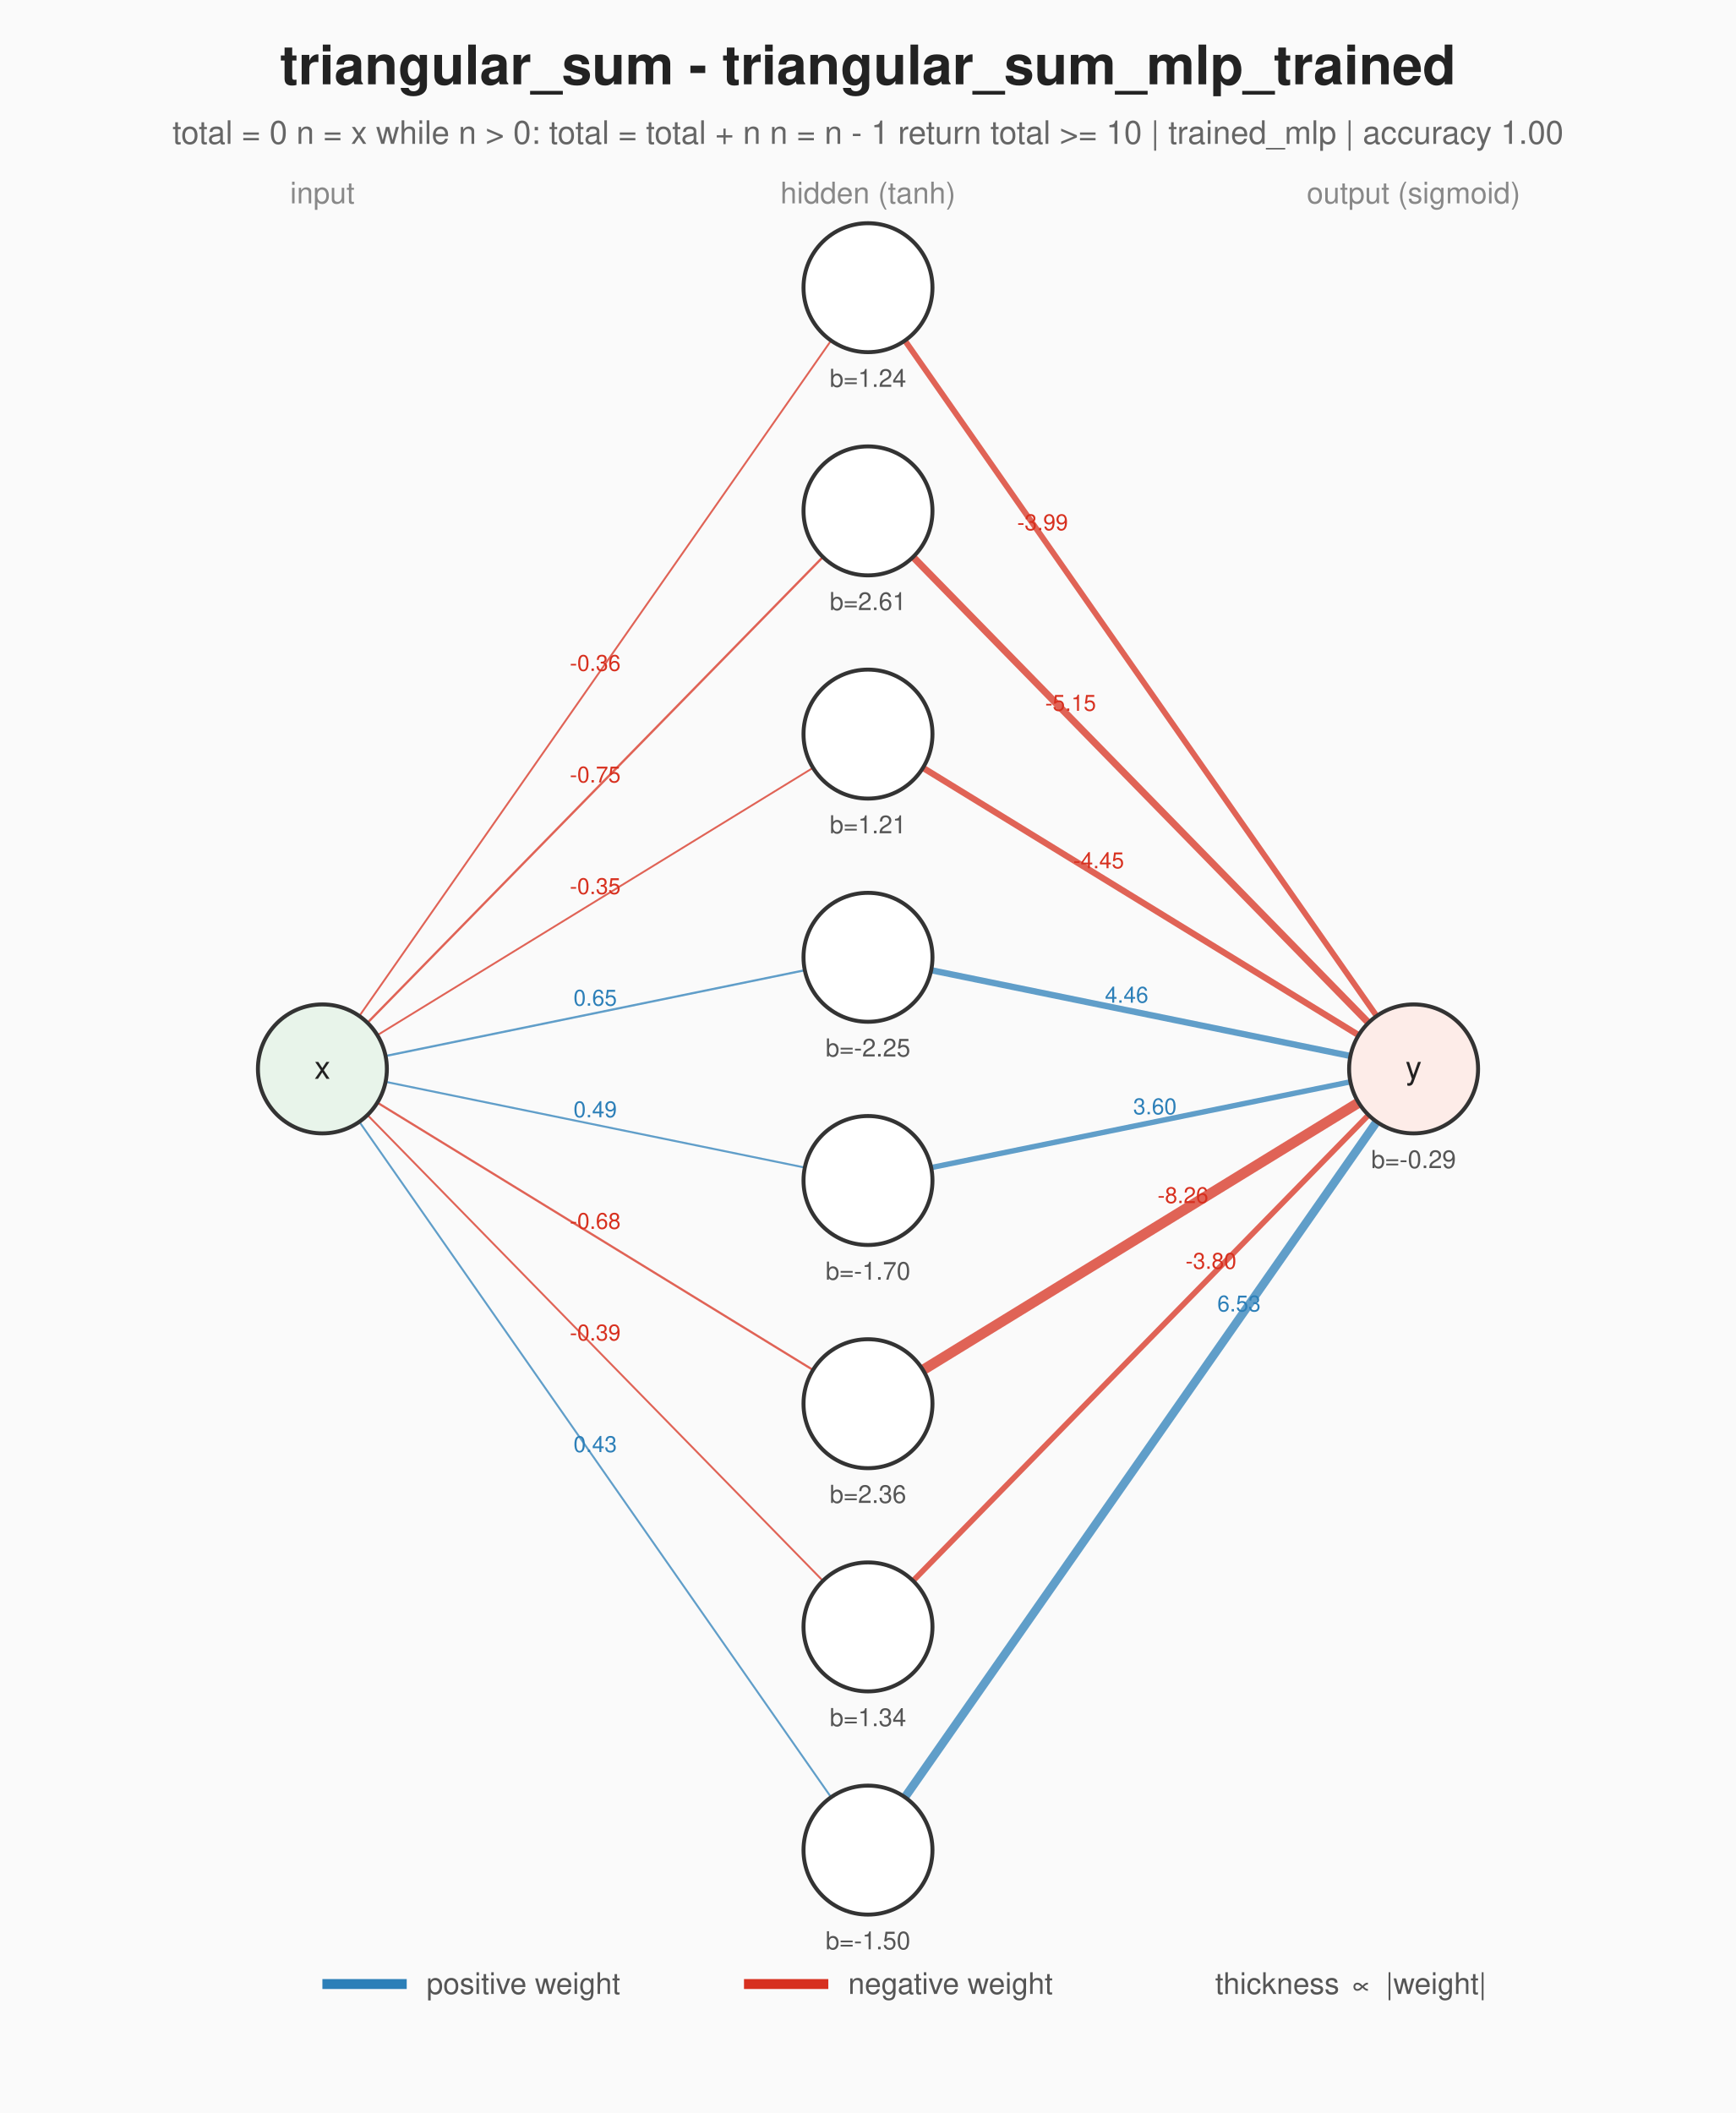
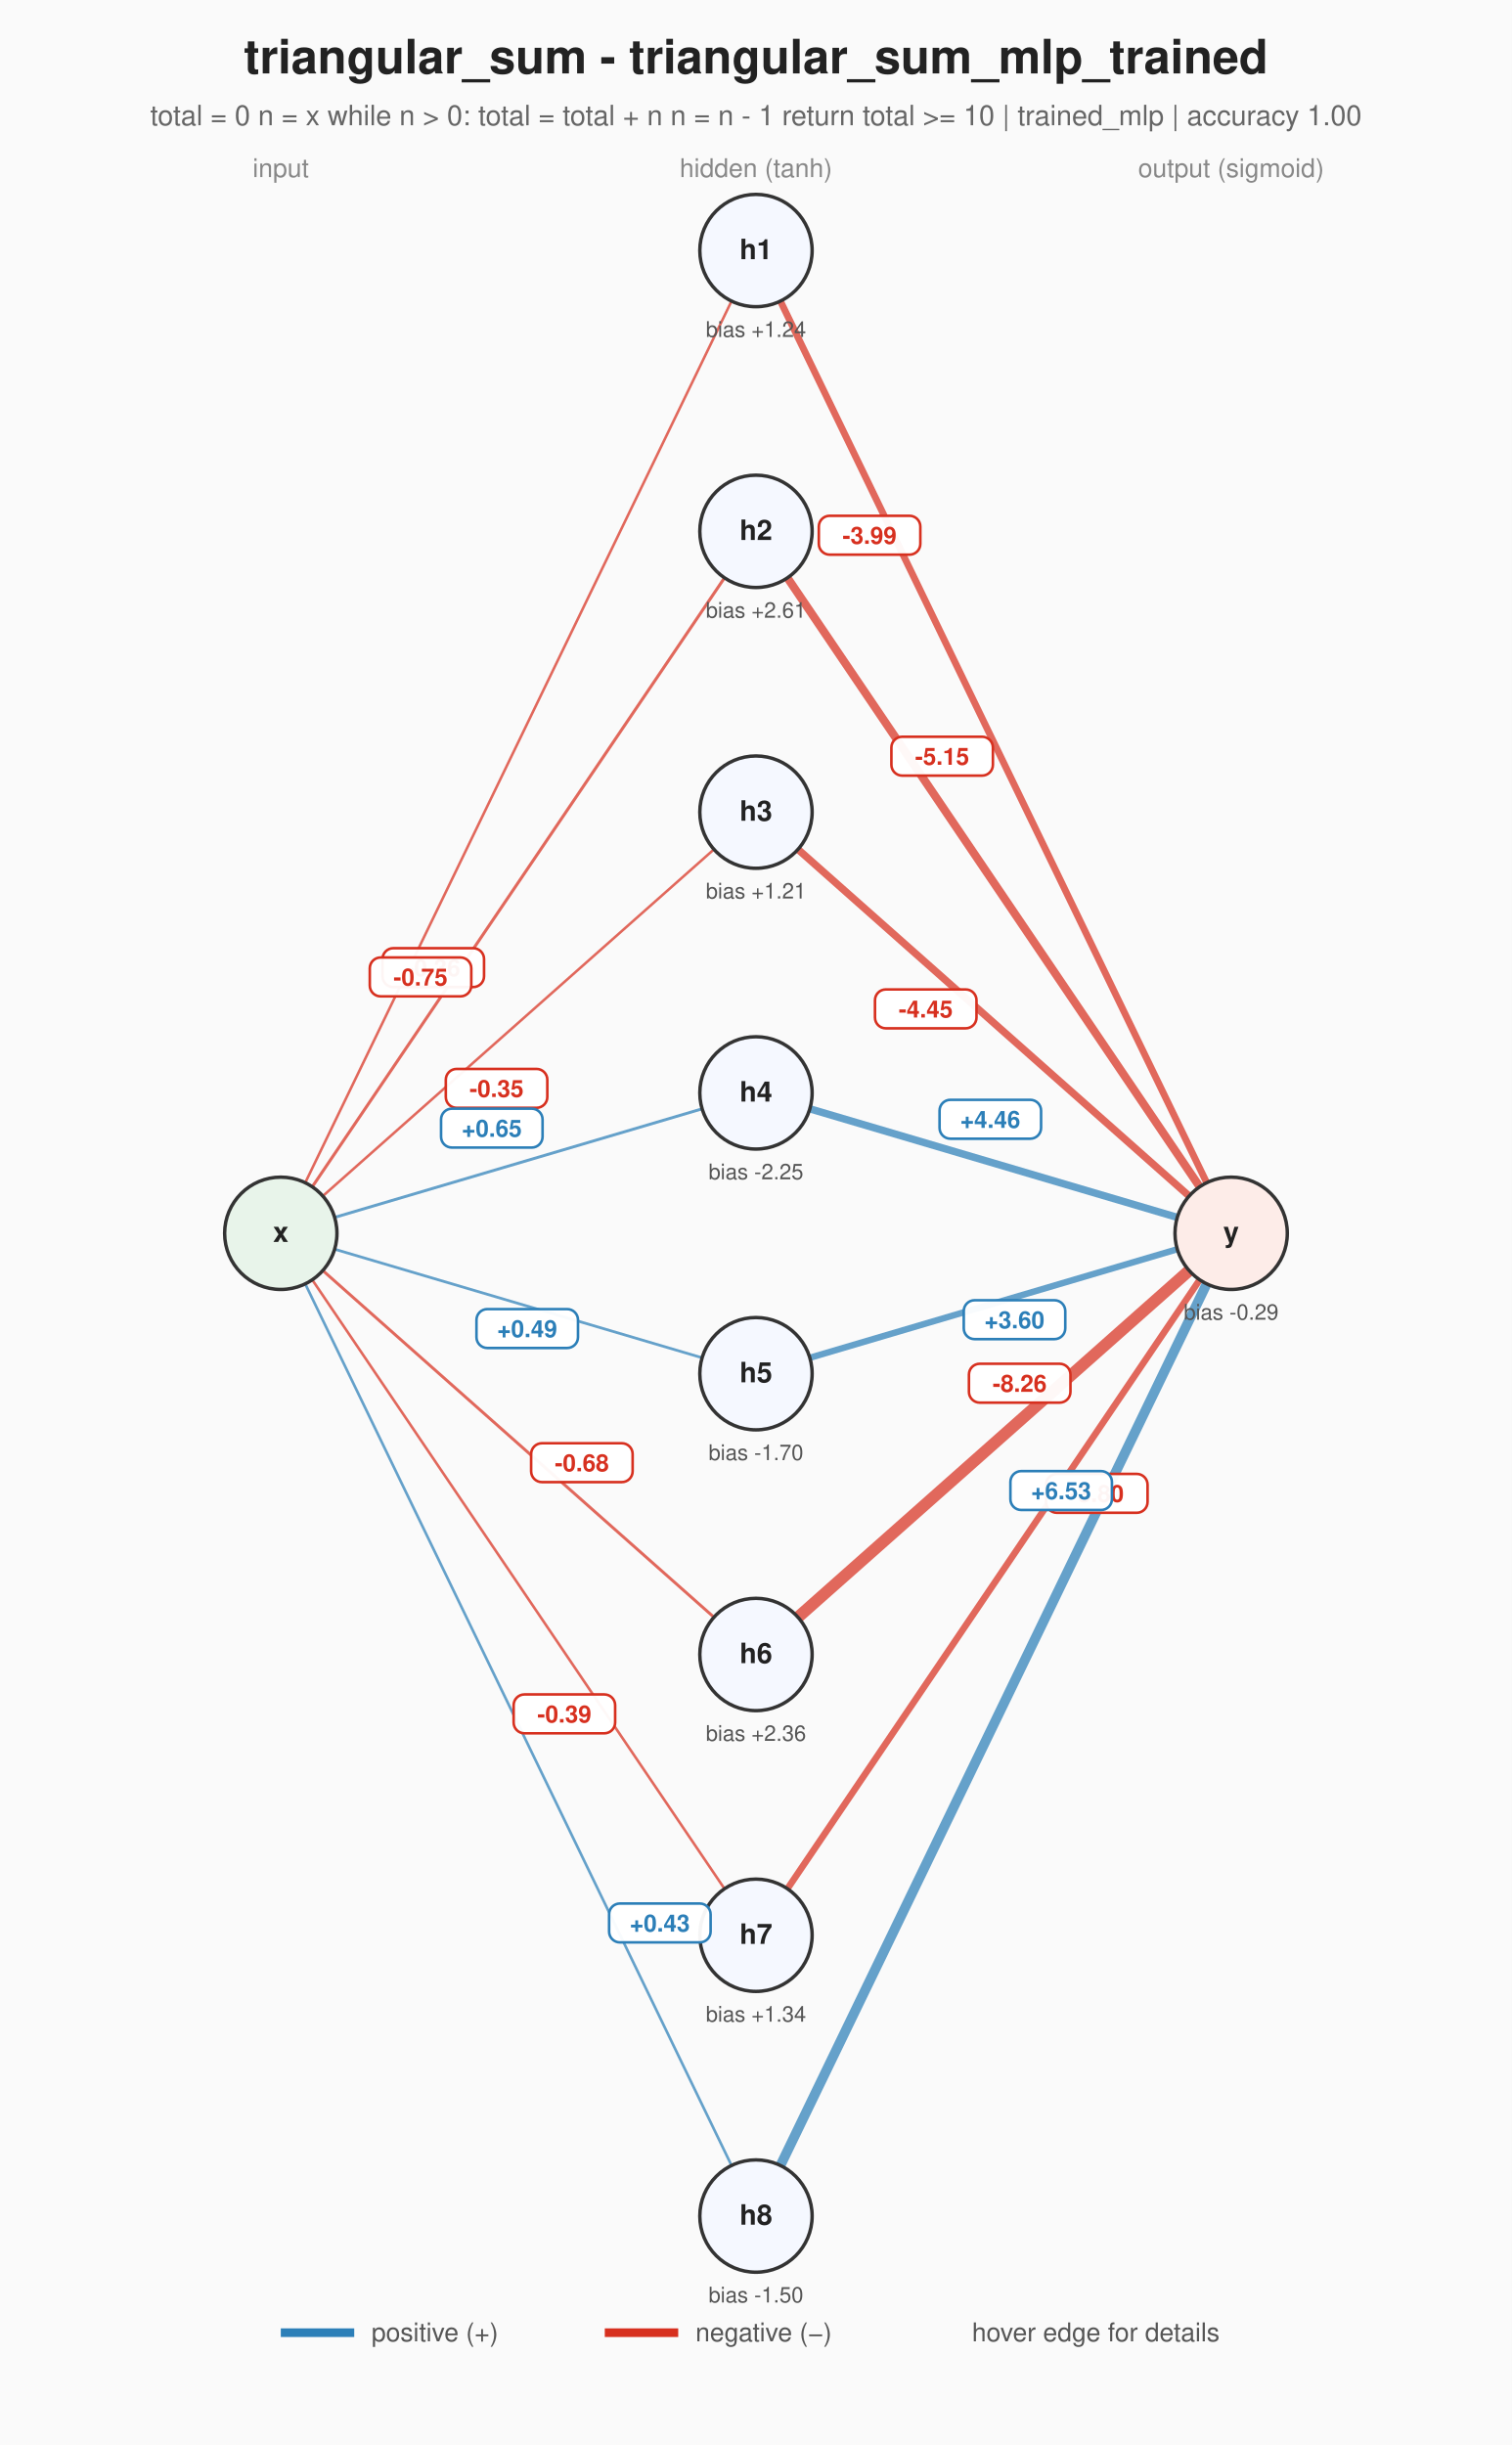
- <svg xmlns="http://www.w3.org/2000/svg" width="700" height="852" viewBox="0 0 700 852" font-family="Helvetica, Arial, sans-serif">
-   <rect width="700" height="852" fill="#fafafa" />
+ <svg xmlns="http://www.w3.org/2000/svg" width="700" height="1132" viewBox="0 0 700 1132" font-family="Helvetica, Arial, sans-serif">
+   <style type="text/css">
+   .edge { cursor: pointer; }
+   .edge-line { transition: stroke-width .15s, stroke-opacity .15s; }
+   .edge:hover .edge-line { stroke-opacity: 1; stroke-width: 5; }
+   .edge .wlabel { transition: opacity .15s; }
+   .edge:hover .wlabel rect { stroke-width: 2; }
+   .neuron { cursor: pointer; transition: stroke-width .15s; }
+   .neuron:hover { stroke-width: 3; }
+   .neuron.dim { opacity: .35; }
+   .edge.dim .edge-line { opacity: .2; }
+   .edge.dim .wlabel { opacity: .25; }
+   svg.hide-weights .wlabel { display: none; }
+   svg.hide-biases .bias-label { display: none; }
+ </style>
+   <rect width="700" height="1132" fill="#fafafa" />
  <text x="350.0" y="34" text-anchor="middle" font-size="22" font-weight="bold" fill="#222">triangular_sum - triangular_sum_mlp_trained</text>
  <text x="350.0" y="58" text-anchor="middle" font-size="13" fill="#666">
        total = 0
        n = x
        while n &gt; 0:
            total = total + n
            n = n - 1
        return total &gt;= 10
          |  trained_mlp  |  accuracy 1.00</text>
-   <line x1="130.0" y1="431.0" x2="350.0" y2="116.0" stroke="#d7301f" stroke-width="0.76" stroke-opacity="0.75" />
-   <text x="240.0" y="270.5" text-anchor="middle" font-size="9" fill="#d7301f">-0.36</text>
-   <line x1="130.0" y1="431.0" x2="350.0" y2="206.0" stroke="#d7301f" stroke-width="0.93" stroke-opacity="0.75" />
-   <text x="240.0" y="315.5" text-anchor="middle" font-size="9" fill="#d7301f">-0.75</text>
-   <line x1="130.0" y1="431.0" x2="350.0" y2="296.0" stroke="#d7301f" stroke-width="0.75" stroke-opacity="0.75" />
-   <text x="240.0" y="360.5" text-anchor="middle" font-size="9" fill="#d7301f">-0.35</text>
-   <line x1="130.0" y1="431.0" x2="350.0" y2="386.0" stroke="#2c7fb8" stroke-width="0.88" stroke-opacity="0.75" />
-   <text x="240.0" y="405.5" text-anchor="middle" font-size="9" fill="#2c7fb8">0.65</text>
-   <line x1="130.0" y1="431.0" x2="350.0" y2="476.0" stroke="#2c7fb8" stroke-width="0.81" stroke-opacity="0.75" />
-   <text x="240.0" y="450.5" text-anchor="middle" font-size="9" fill="#2c7fb8">0.49</text>
-   <line x1="130.0" y1="431.0" x2="350.0" y2="566.0" stroke="#d7301f" stroke-width="0.89" stroke-opacity="0.75" />
-   <text x="240.0" y="495.5" text-anchor="middle" font-size="9" fill="#d7301f">-0.68</text>
-   <line x1="130.0" y1="431.0" x2="350.0" y2="656.0" stroke="#d7301f" stroke-width="0.77" stroke-opacity="0.75" />
-   <text x="240.0" y="540.5" text-anchor="middle" font-size="9" fill="#d7301f">-0.39</text>
-   <line x1="130.0" y1="431.0" x2="350.0" y2="746.0" stroke="#2c7fb8" stroke-width="0.79" stroke-opacity="0.75" />
-   <text x="240.0" y="585.5" text-anchor="middle" font-size="9" fill="#2c7fb8">0.43</text>
-   <line x1="350.0" y1="116.0" x2="570.0" y2="431.0" stroke="#d7301f" stroke-width="2.34" stroke-opacity="0.75" />
-   <text x="420.4" y="213.8" text-anchor="middle" font-size="9" fill="#d7301f">-3.99</text>
-   <line x1="350.0" y1="206.0" x2="570.0" y2="431.0" stroke="#d7301f" stroke-width="2.84" stroke-opacity="0.75" />
-   <text x="431.7" y="286.6" text-anchor="middle" font-size="9" fill="#d7301f">-5.15</text>
-   <line x1="350.0" y1="296.0" x2="570.0" y2="431.0" stroke="#d7301f" stroke-width="2.54" stroke-opacity="0.75" />
-   <text x="443.0" y="350.1" text-anchor="middle" font-size="9" fill="#d7301f">-4.45</text>
-   <line x1="350.0" y1="386.0" x2="570.0" y2="431.0" stroke="#2c7fb8" stroke-width="2.54" stroke-opacity="0.75" />
-   <text x="454.3" y="404.3" text-anchor="middle" font-size="9" fill="#2c7fb8">4.46</text>
-   <line x1="350.0" y1="476.0" x2="570.0" y2="431.0" stroke="#2c7fb8" stroke-width="2.17" stroke-opacity="0.75" />
-   <text x="465.7" y="449.3" text-anchor="middle" font-size="9" fill="#2c7fb8">3.60</text>
-   <line x1="350.0" y1="566.0" x2="570.0" y2="431.0" stroke="#d7301f" stroke-width="4.20" stroke-opacity="0.75" />
-   <text x="477.0" y="485.1" text-anchor="middle" font-size="9" fill="#d7301f">-8.26</text>
-   <line x1="350.0" y1="656.0" x2="570.0" y2="431.0" stroke="#d7301f" stroke-width="2.26" stroke-opacity="0.75" />
-   <text x="488.3" y="511.6" text-anchor="middle" font-size="9" fill="#d7301f">-3.80</text>
-   <line x1="350.0" y1="746.0" x2="570.0" y2="431.0" stroke="#2c7fb8" stroke-width="3.45" stroke-opacity="0.75" />
-   <text x="499.6" y="528.8" text-anchor="middle" font-size="9" fill="#2c7fb8">6.53</text>
-   <circle cx="130.0" cy="431.0" r="26" fill="#e8f4ea" stroke="#333333" stroke-width="1.6" />
-   <text x="130.0" y="435.0" text-anchor="middle" font-size="13" fill="#222">x</text>
-   <text x="130.0" y="82.0" text-anchor="middle" font-size="12" fill="#888">input</text>
-   <circle cx="350.0" cy="116.0" r="26" fill="#ffffff" stroke="#333333" stroke-width="1.6" />
-   <text x="350.0" y="156.0" text-anchor="middle" font-size="10" fill="#555">b=1.24</text>
-   <circle cx="350.0" cy="206.0" r="26" fill="#ffffff" stroke="#333333" stroke-width="1.6" />
-   <text x="350.0" y="246.0" text-anchor="middle" font-size="10" fill="#555">b=2.61</text>
-   <circle cx="350.0" cy="296.0" r="26" fill="#ffffff" stroke="#333333" stroke-width="1.6" />
-   <text x="350.0" y="336.0" text-anchor="middle" font-size="10" fill="#555">b=1.21</text>
-   <circle cx="350.0" cy="386.0" r="26" fill="#ffffff" stroke="#333333" stroke-width="1.6" />
-   <text x="350.0" y="426.0" text-anchor="middle" font-size="10" fill="#555">b=-2.25</text>
-   <circle cx="350.0" cy="476.0" r="26" fill="#ffffff" stroke="#333333" stroke-width="1.6" />
-   <text x="350.0" y="516.0" text-anchor="middle" font-size="10" fill="#555">b=-1.70</text>
-   <circle cx="350.0" cy="566.0" r="26" fill="#ffffff" stroke="#333333" stroke-width="1.6" />
-   <text x="350.0" y="606.0" text-anchor="middle" font-size="10" fill="#555">b=2.36</text>
-   <circle cx="350.0" cy="656.0" r="26" fill="#ffffff" stroke="#333333" stroke-width="1.6" />
-   <text x="350.0" y="696.0" text-anchor="middle" font-size="10" fill="#555">b=1.34</text>
-   <circle cx="350.0" cy="746.0" r="26" fill="#ffffff" stroke="#333333" stroke-width="1.6" />
-   <text x="350.0" y="786.0" text-anchor="middle" font-size="10" fill="#555">b=-1.50</text>
-   <text x="350.0" y="82.0" text-anchor="middle" font-size="12" fill="#888">hidden (tanh)</text>
-   <circle cx="570.0" cy="431.0" r="26" fill="#fdece8" stroke="#333333" stroke-width="1.6" />
-   <text x="570.0" y="435.0" text-anchor="middle" font-size="13" fill="#222">y</text>
-   <text x="570.0" y="471.0" text-anchor="middle" font-size="10" fill="#555">b=-0.29</text>
-   <text x="570.0" y="82.0" text-anchor="middle" font-size="12" fill="#888">output (sigmoid)</text>
-   <line x1="130" y1="800" x2="164" y2="800" stroke="#2c7fb8" stroke-width="4" />
-   <text x="172" y="804" font-size="12" fill="#555">positive weight</text>
-   <line x1="300" y1="800" x2="334" y2="800" stroke="#d7301f" stroke-width="4" />
-   <text x="342" y="804" font-size="12" fill="#555">negative weight</text>
-   <text x="490" y="804" font-size="12" fill="#555">thickness ∝ |weight|</text>
+   <g id="diagram">
+     <g class="edge" data-layer="0" data-edge="0" data-weight="-0.3562" data-from="x" data-to="h1" data-sign="neg">
+       <line class="edge-line" x1="130.0" y1="571.0" x2="350.0" y2="116.0" stroke="#d7301f" stroke-width="1.19" stroke-opacity="0.72" />
+     </g>
+     <g class="edge" data-layer="0" data-edge="1" data-weight="-0.7468" data-from="x" data-to="h2" data-sign="neg">
+       <line class="edge-line" x1="130.0" y1="571.0" x2="350.0" y2="246.0" stroke="#d7301f" stroke-width="1.41" stroke-opacity="0.72" />
+     </g>
+     <g class="edge" data-layer="0" data-edge="2" data-weight="-0.3474" data-from="x" data-to="h3" data-sign="neg">
+       <line class="edge-line" x1="130.0" y1="571.0" x2="350.0" y2="376.0" stroke="#d7301f" stroke-width="1.19" stroke-opacity="0.72" />
+     </g>
+     <g class="edge" data-layer="0" data-edge="3" data-weight="0.6453" data-from="x" data-to="h4" data-sign="pos">
+       <line class="edge-line" x1="130.0" y1="571.0" x2="350.0" y2="506.0" stroke="#2c7fb8" stroke-width="1.35" stroke-opacity="0.72" />
+     </g>
+     <g class="edge" data-layer="0" data-edge="4" data-weight="0.4885" data-from="x" data-to="h5" data-sign="pos">
+       <line class="edge-line" x1="130.0" y1="571.0" x2="350.0" y2="636.0" stroke="#2c7fb8" stroke-width="1.27" stroke-opacity="0.72" />
+     </g>
+     <g class="edge" data-layer="0" data-edge="5" data-weight="-0.6756" data-from="x" data-to="h6" data-sign="neg">
+       <line class="edge-line" x1="130.0" y1="571.0" x2="350.0" y2="766.0" stroke="#d7301f" stroke-width="1.37" stroke-opacity="0.72" />
+     </g>
+     <g class="edge" data-layer="0" data-edge="6" data-weight="-0.3860" data-from="x" data-to="h7" data-sign="neg">
+       <line class="edge-line" x1="130.0" y1="571.0" x2="350.0" y2="896.0" stroke="#d7301f" stroke-width="1.21" stroke-opacity="0.72" />
+     </g>
+     <g class="edge" data-layer="0" data-edge="7" data-weight="0.4296" data-from="x" data-to="h8" data-sign="pos">
+       <line class="edge-line" x1="130.0" y1="571.0" x2="350.0" y2="1026.0" stroke="#2c7fb8" stroke-width="1.23" stroke-opacity="0.72" />
+     </g>
+     <g class="edge" data-layer="1" data-edge="8" data-weight="-3.9915" data-from="h1" data-to="y" data-sign="neg">
+       <line class="edge-line" x1="350.0" y1="116.0" x2="570.0" y2="571.0" stroke="#d7301f" stroke-width="3.17" stroke-opacity="0.72" />
+     </g>
+     <g class="edge" data-layer="1" data-edge="9" data-weight="-5.1508" data-from="h2" data-to="y" data-sign="neg">
+       <line class="edge-line" x1="350.0" y1="246.0" x2="570.0" y2="571.0" stroke="#d7301f" stroke-width="3.81" stroke-opacity="0.72" />
+     </g>
+     <g class="edge" data-layer="1" data-edge="10" data-weight="-4.4472" data-from="h3" data-to="y" data-sign="neg">
+       <line class="edge-line" x1="350.0" y1="376.0" x2="570.0" y2="571.0" stroke="#d7301f" stroke-width="3.42" stroke-opacity="0.72" />
+     </g>
+     <g class="edge" data-layer="1" data-edge="11" data-weight="4.4611" data-from="h4" data-to="y" data-sign="pos">
+       <line class="edge-line" x1="350.0" y1="506.0" x2="570.0" y2="571.0" stroke="#2c7fb8" stroke-width="3.43" stroke-opacity="0.72" />
+     </g>
+     <g class="edge" data-layer="1" data-edge="12" data-weight="3.6005" data-from="h5" data-to="y" data-sign="pos">
+       <line class="edge-line" x1="350.0" y1="636.0" x2="570.0" y2="571.0" stroke="#2c7fb8" stroke-width="2.96" stroke-opacity="0.72" />
+     </g>
+     <g class="edge" data-layer="1" data-edge="13" data-weight="-8.2619" data-from="h6" data-to="y" data-sign="neg">
+       <line class="edge-line" x1="350.0" y1="766.0" x2="570.0" y2="571.0" stroke="#d7301f" stroke-width="5.50" stroke-opacity="0.72" />
+     </g>
+     <g class="edge" data-layer="1" data-edge="14" data-weight="-3.7990" data-from="h7" data-to="y" data-sign="neg">
+       <line class="edge-line" x1="350.0" y1="896.0" x2="570.0" y2="571.0" stroke="#d7301f" stroke-width="3.07" stroke-opacity="0.72" />
+     </g>
+     <g class="edge" data-layer="1" data-edge="15" data-weight="6.5305" data-from="h8" data-to="y" data-sign="pos">
+       <line class="edge-line" x1="350.0" y1="1026.0" x2="570.0" y2="571.0" stroke="#2c7fb8" stroke-width="4.56" stroke-opacity="0.72" />
+     </g>
+     <g class="neuron" data-neuron="x">
+       <circle cx="130.0" cy="571.0" r="26" fill="#e8f4ea" stroke="#333333" stroke-width="1.6" />
+       <text x="130.0" y="575.0" text-anchor="middle" font-size="13" font-weight="600" fill="#222">x</text>
+     </g>
+     <text x="130.0" y="82.0" text-anchor="middle" font-size="12" fill="#888">input</text>
+     <g class="neuron" data-neuron="h1">
+       <circle cx="350.0" cy="116.0" r="26" fill="#f5f8ff" stroke="#333333" stroke-width="1.6" />
+       <text x="350.0" y="120.0" text-anchor="middle" font-size="13" font-weight="600" fill="#222">h1</text>
+       <text class="bias-label" x="350.0" y="156.0" text-anchor="middle" font-size="10" fill="#555">bias +1.24</text>
+     </g>
+     <g class="neuron" data-neuron="h2">
+       <circle cx="350.0" cy="246.0" r="26" fill="#f5f8ff" stroke="#333333" stroke-width="1.6" />
+       <text x="350.0" y="250.0" text-anchor="middle" font-size="13" font-weight="600" fill="#222">h2</text>
+       <text class="bias-label" x="350.0" y="286.0" text-anchor="middle" font-size="10" fill="#555">bias +2.61</text>
+     </g>
+     <g class="neuron" data-neuron="h3">
+       <circle cx="350.0" cy="376.0" r="26" fill="#f5f8ff" stroke="#333333" stroke-width="1.6" />
+       <text x="350.0" y="380.0" text-anchor="middle" font-size="13" font-weight="600" fill="#222">h3</text>
+       <text class="bias-label" x="350.0" y="416.0" text-anchor="middle" font-size="10" fill="#555">bias +1.21</text>
+     </g>
+     <g class="neuron" data-neuron="h4">
+       <circle cx="350.0" cy="506.0" r="26" fill="#f5f8ff" stroke="#333333" stroke-width="1.6" />
+       <text x="350.0" y="510.0" text-anchor="middle" font-size="13" font-weight="600" fill="#222">h4</text>
+       <text class="bias-label" x="350.0" y="546.0" text-anchor="middle" font-size="10" fill="#555">bias -2.25</text>
+     </g>
+     <g class="neuron" data-neuron="h5">
+       <circle cx="350.0" cy="636.0" r="26" fill="#f5f8ff" stroke="#333333" stroke-width="1.6" />
+       <text x="350.0" y="640.0" text-anchor="middle" font-size="13" font-weight="600" fill="#222">h5</text>
+       <text class="bias-label" x="350.0" y="676.0" text-anchor="middle" font-size="10" fill="#555">bias -1.70</text>
+     </g>
+     <g class="neuron" data-neuron="h6">
+       <circle cx="350.0" cy="766.0" r="26" fill="#f5f8ff" stroke="#333333" stroke-width="1.6" />
+       <text x="350.0" y="770.0" text-anchor="middle" font-size="13" font-weight="600" fill="#222">h6</text>
+       <text class="bias-label" x="350.0" y="806.0" text-anchor="middle" font-size="10" fill="#555">bias +2.36</text>
+     </g>
+     <g class="neuron" data-neuron="h7">
+       <circle cx="350.0" cy="896.0" r="26" fill="#f5f8ff" stroke="#333333" stroke-width="1.6" />
+       <text x="350.0" y="900.0" text-anchor="middle" font-size="13" font-weight="600" fill="#222">h7</text>
+       <text class="bias-label" x="350.0" y="936.0" text-anchor="middle" font-size="10" fill="#555">bias +1.34</text>
+     </g>
+     <g class="neuron" data-neuron="h8">
+       <circle cx="350.0" cy="1026.0" r="26" fill="#f5f8ff" stroke="#333333" stroke-width="1.6" />
+       <text x="350.0" y="1030.0" text-anchor="middle" font-size="13" font-weight="600" fill="#222">h8</text>
+       <text class="bias-label" x="350.0" y="1066.0" text-anchor="middle" font-size="10" fill="#555">bias -1.50</text>
+     </g>
+     <text x="350.0" y="82.0" text-anchor="middle" font-size="12" fill="#888">hidden (tanh)</text>
+     <g class="neuron" data-neuron="y">
+       <circle cx="570.0" cy="571.0" r="26" fill="#fdece8" stroke="#333333" stroke-width="1.6" />
+       <text x="570.0" y="575.0" text-anchor="middle" font-size="13" font-weight="600" fill="#222">y</text>
+       <text class="bias-label" x="570.0" y="611.0" text-anchor="middle" font-size="10" fill="#555">bias -0.29</text>
+     </g>
+     <text x="570.0" y="82.0" text-anchor="middle" font-size="12" fill="#888">output (sigmoid)</text>
+     <g class="label-layer">
+       <g class="wlabel" data-edge="0" pointer-events="none">
+         <rect x="177.1" y="439.0" width="47.0" height="18" rx="5" fill="#ffffff" fill-opacity="0.95" stroke="#d7301f" stroke-width="1.2" />
+         <text x="200.6" y="452.0" text-anchor="middle" font-size="11" font-weight="700" fill="#d7301f">-0.36</text>
+       </g>
+       <g class="wlabel" data-edge="1" pointer-events="none">
+         <rect x="171.2" y="443.3" width="47.0" height="18" rx="5" fill="#ffffff" fill-opacity="0.95" stroke="#d7301f" stroke-width="1.2" />
+         <text x="194.7" y="456.3" text-anchor="middle" font-size="11" font-weight="700" fill="#d7301f">-0.75</text>
+       </g>
+       <g class="wlabel" data-edge="2" pointer-events="none">
+         <rect x="206.4" y="494.9" width="47.0" height="18" rx="5" fill="#ffffff" fill-opacity="0.95" stroke="#d7301f" stroke-width="1.2" />
+         <text x="229.9" y="507.9" text-anchor="middle" font-size="11" font-weight="700" fill="#d7301f">-0.35</text>
+       </g>
+       <g class="wlabel" data-edge="3" pointer-events="none">
+         <rect x="204.2" y="513.3" width="47.0" height="18" rx="5" fill="#ffffff" fill-opacity="0.95" stroke="#2c7fb8" stroke-width="1.2" />
+         <text x="227.7" y="526.3" text-anchor="middle" font-size="11" font-weight="700" fill="#2c7fb8">+0.65</text>
+       </g>
+       <g class="wlabel" data-edge="4" pointer-events="none">
+         <rect x="220.6" y="606.1" width="47.0" height="18" rx="5" fill="#ffffff" fill-opacity="0.95" stroke="#2c7fb8" stroke-width="1.2" />
+         <text x="244.1" y="619.1" text-anchor="middle" font-size="11" font-weight="700" fill="#2c7fb8">+0.49</text>
+       </g>
+       <g class="wlabel" data-edge="5" pointer-events="none">
+         <rect x="245.9" y="668.2" width="47.0" height="18" rx="5" fill="#ffffff" fill-opacity="0.95" stroke="#d7301f" stroke-width="1.2" />
+         <text x="269.4" y="681.2" text-anchor="middle" font-size="11" font-weight="700" fill="#d7301f">-0.68</text>
+       </g>
+       <g class="wlabel" data-edge="6" pointer-events="none">
+         <rect x="237.8" y="784.5" width="47.0" height="18" rx="5" fill="#ffffff" fill-opacity="0.95" stroke="#d7301f" stroke-width="1.2" />
+         <text x="261.3" y="797.5" text-anchor="middle" font-size="11" font-weight="700" fill="#d7301f">-0.39</text>
+       </g>
+       <g class="wlabel" data-edge="7" pointer-events="none">
+         <rect x="282.0" y="881.3" width="47.0" height="18" rx="5" fill="#ffffff" fill-opacity="0.95" stroke="#2c7fb8" stroke-width="1.2" />
+         <text x="305.5" y="894.3" text-anchor="middle" font-size="11" font-weight="700" fill="#2c7fb8">+0.43</text>
+       </g>
+       <g class="wlabel" data-edge="8" pointer-events="none">
+         <rect x="379.1" y="238.8" width="47.0" height="18" rx="5" fill="#ffffff" fill-opacity="0.95" stroke="#d7301f" stroke-width="1.2" />
+         <text x="402.6" y="251.8" text-anchor="middle" font-size="11" font-weight="700" fill="#d7301f">-3.99</text>
+       </g>
+       <g class="wlabel" data-edge="9" pointer-events="none">
+         <rect x="412.7" y="341.1" width="47.0" height="18" rx="5" fill="#ffffff" fill-opacity="0.95" stroke="#d7301f" stroke-width="1.2" />
+         <text x="436.2" y="354.1" text-anchor="middle" font-size="11" font-weight="700" fill="#d7301f">-5.15</text>
+       </g>
+       <g class="wlabel" data-edge="10" pointer-events="none">
+         <rect x="405.1" y="458.1" width="47.0" height="18" rx="5" fill="#ffffff" fill-opacity="0.95" stroke="#d7301f" stroke-width="1.2" />
+         <text x="428.6" y="471.1" text-anchor="middle" font-size="11" font-weight="700" fill="#d7301f">-4.45</text>
+       </g>
+       <g class="wlabel" data-edge="11" pointer-events="none">
+         <rect x="435.0" y="509.2" width="47.0" height="18" rx="5" fill="#ffffff" fill-opacity="0.95" stroke="#2c7fb8" stroke-width="1.2" />
+         <text x="458.5" y="522.2" text-anchor="middle" font-size="11" font-weight="700" fill="#2c7fb8">+4.46</text>
+       </g>
+       <g class="wlabel" data-edge="12" pointer-events="none">
+         <rect x="446.2" y="602.0" width="47.0" height="18" rx="5" fill="#ffffff" fill-opacity="0.95" stroke="#2c7fb8" stroke-width="1.2" />
+         <text x="469.7" y="615.0" text-anchor="middle" font-size="11" font-weight="700" fill="#2c7fb8">+3.60</text>
+       </g>
+       <g class="wlabel" data-edge="13" pointer-events="none">
+         <rect x="448.6" y="631.4" width="47.0" height="18" rx="5" fill="#ffffff" fill-opacity="0.95" stroke="#d7301f" stroke-width="1.2" />
+         <text x="472.1" y="644.4" text-anchor="middle" font-size="11" font-weight="700" fill="#d7301f">-8.26</text>
+       </g>
+       <g class="wlabel" data-edge="14" pointer-events="none">
+         <rect x="484.3" y="682.4" width="47.0" height="18" rx="5" fill="#ffffff" fill-opacity="0.95" stroke="#d7301f" stroke-width="1.2" />
+         <text x="507.8" y="695.4" text-anchor="middle" font-size="11" font-weight="700" fill="#d7301f">-3.80</text>
+       </g>
+       <g class="wlabel" data-edge="15" pointer-events="none">
+         <rect x="467.8" y="681.1" width="47.0" height="18" rx="5" fill="#ffffff" fill-opacity="0.95" stroke="#2c7fb8" stroke-width="1.2" />
+         <text x="491.3" y="694.1" text-anchor="middle" font-size="11" font-weight="700" fill="#2c7fb8">+6.53</text>
+       </g>
+     </g>
+     <line x1="130" y1="1080" x2="164" y2="1080" stroke="#2c7fb8" stroke-width="4" />
+     <text x="172" y="1084" font-size="12" fill="#555">positive (+)</text>
+     <line x1="280" y1="1080" x2="314" y2="1080" stroke="#d7301f" stroke-width="4" />
+     <text x="322" y="1084" font-size="12" fill="#555">negative (−)</text>
+     <text x="450" y="1084" font-size="12" fill="#555">hover edge for details</text>
+   </g>
</svg>
